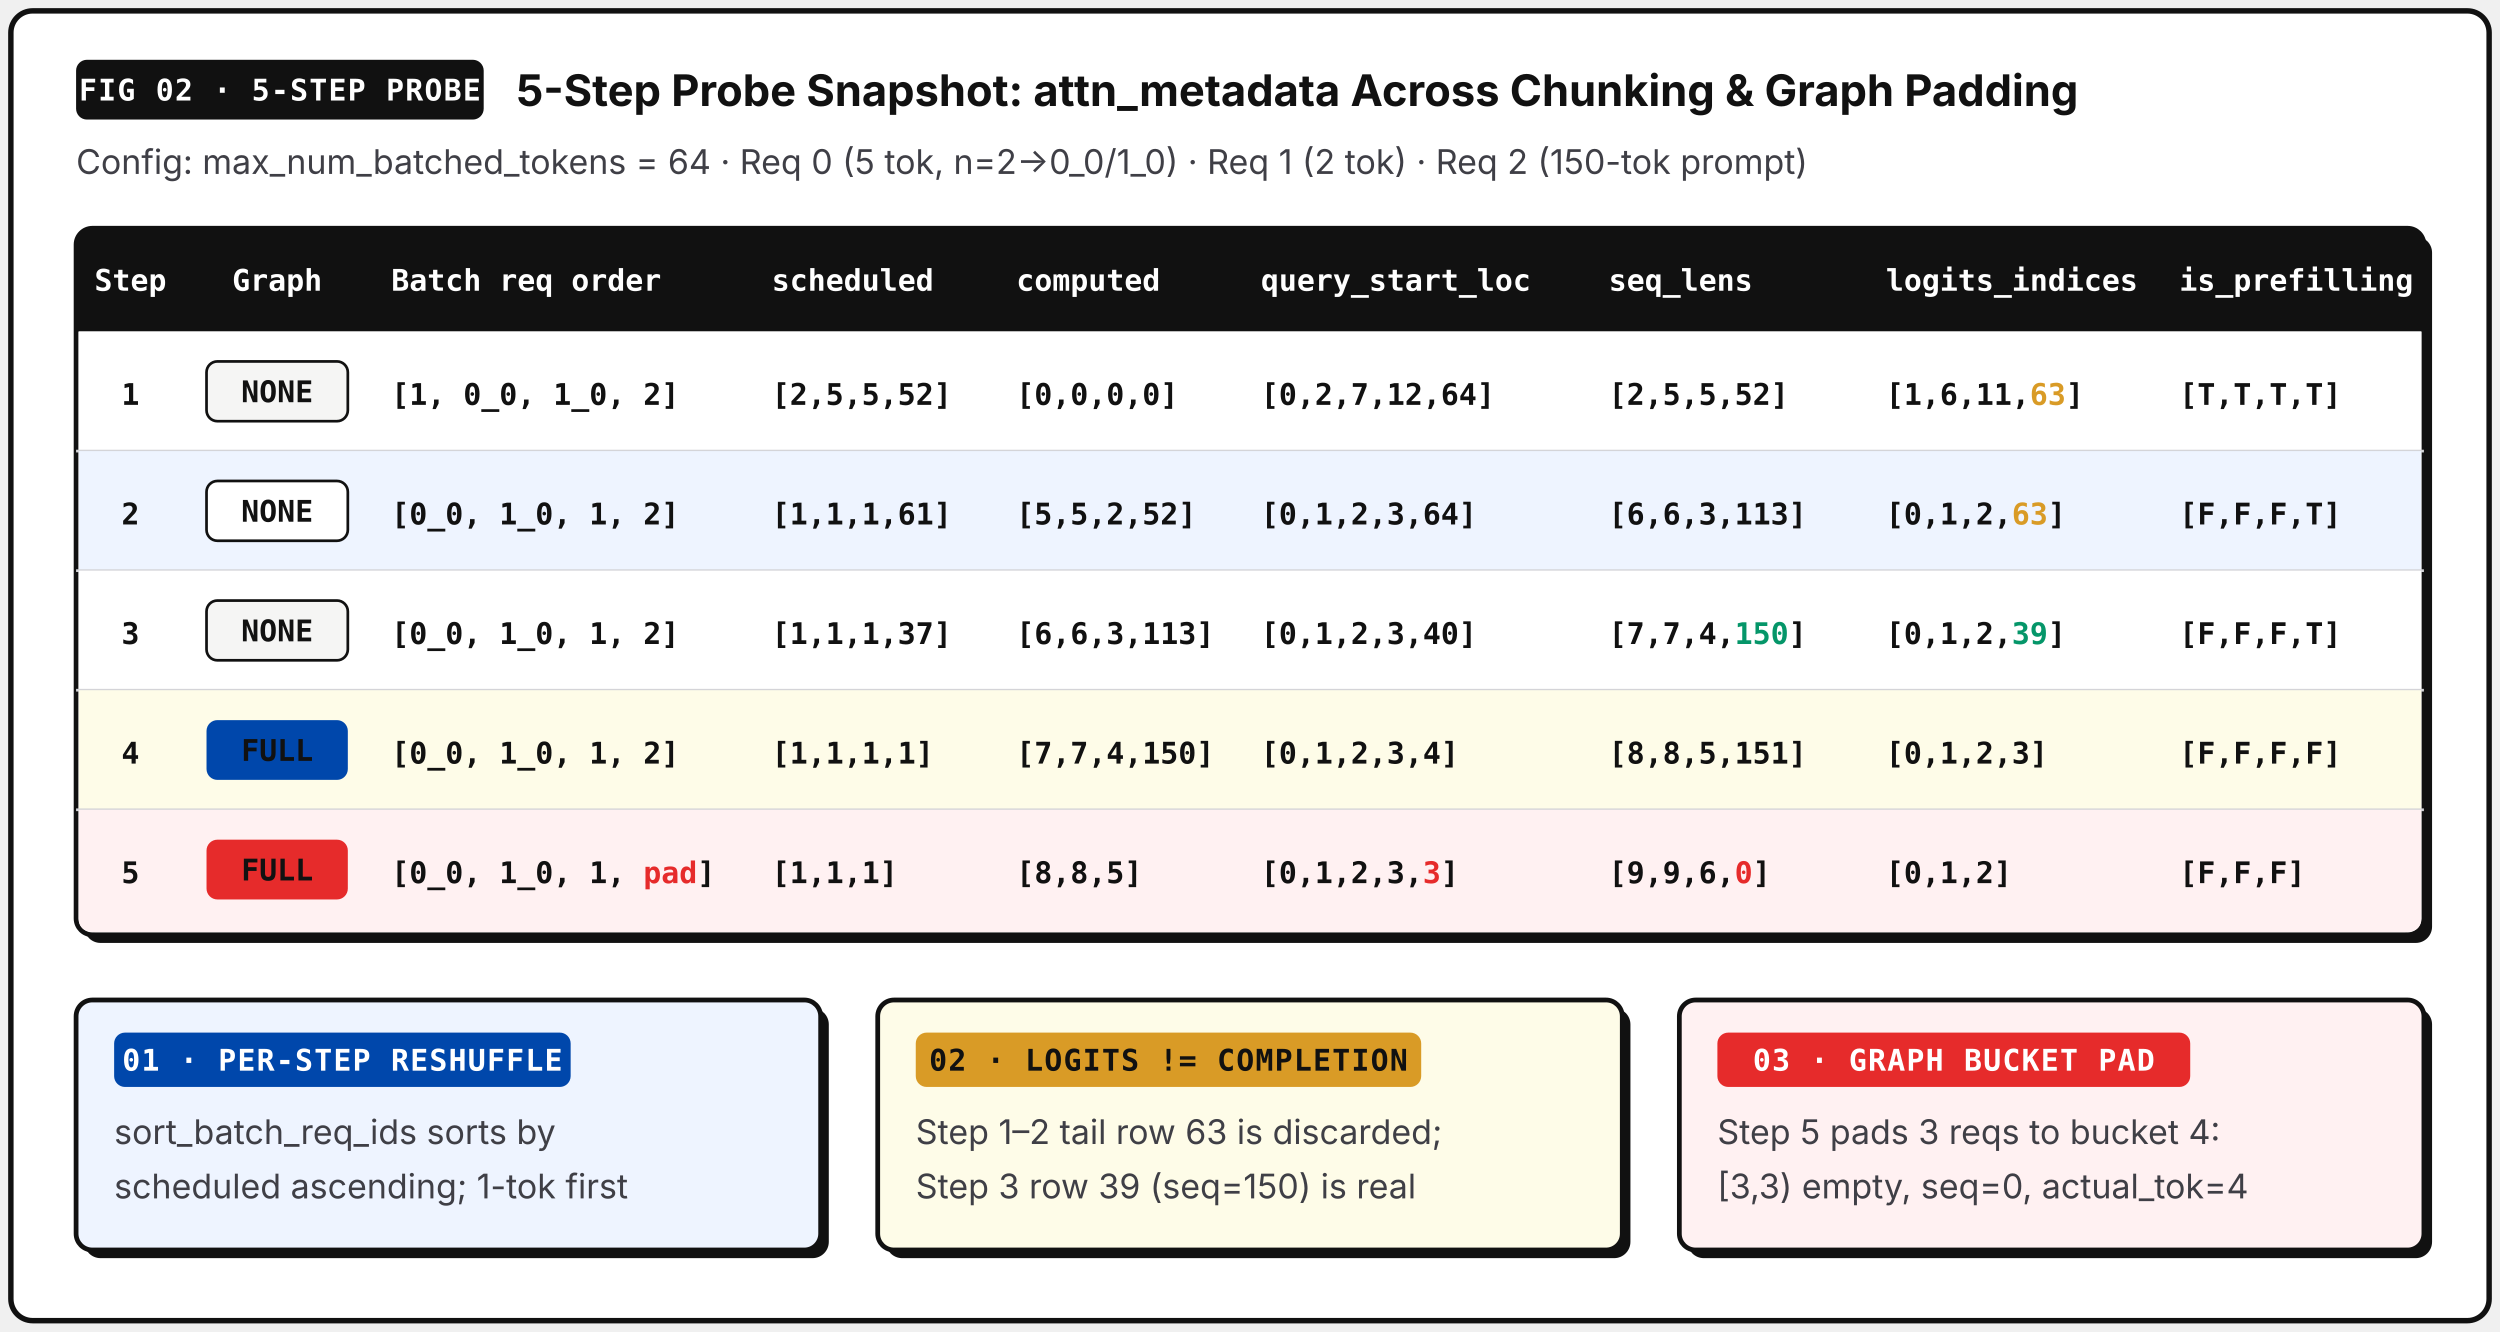
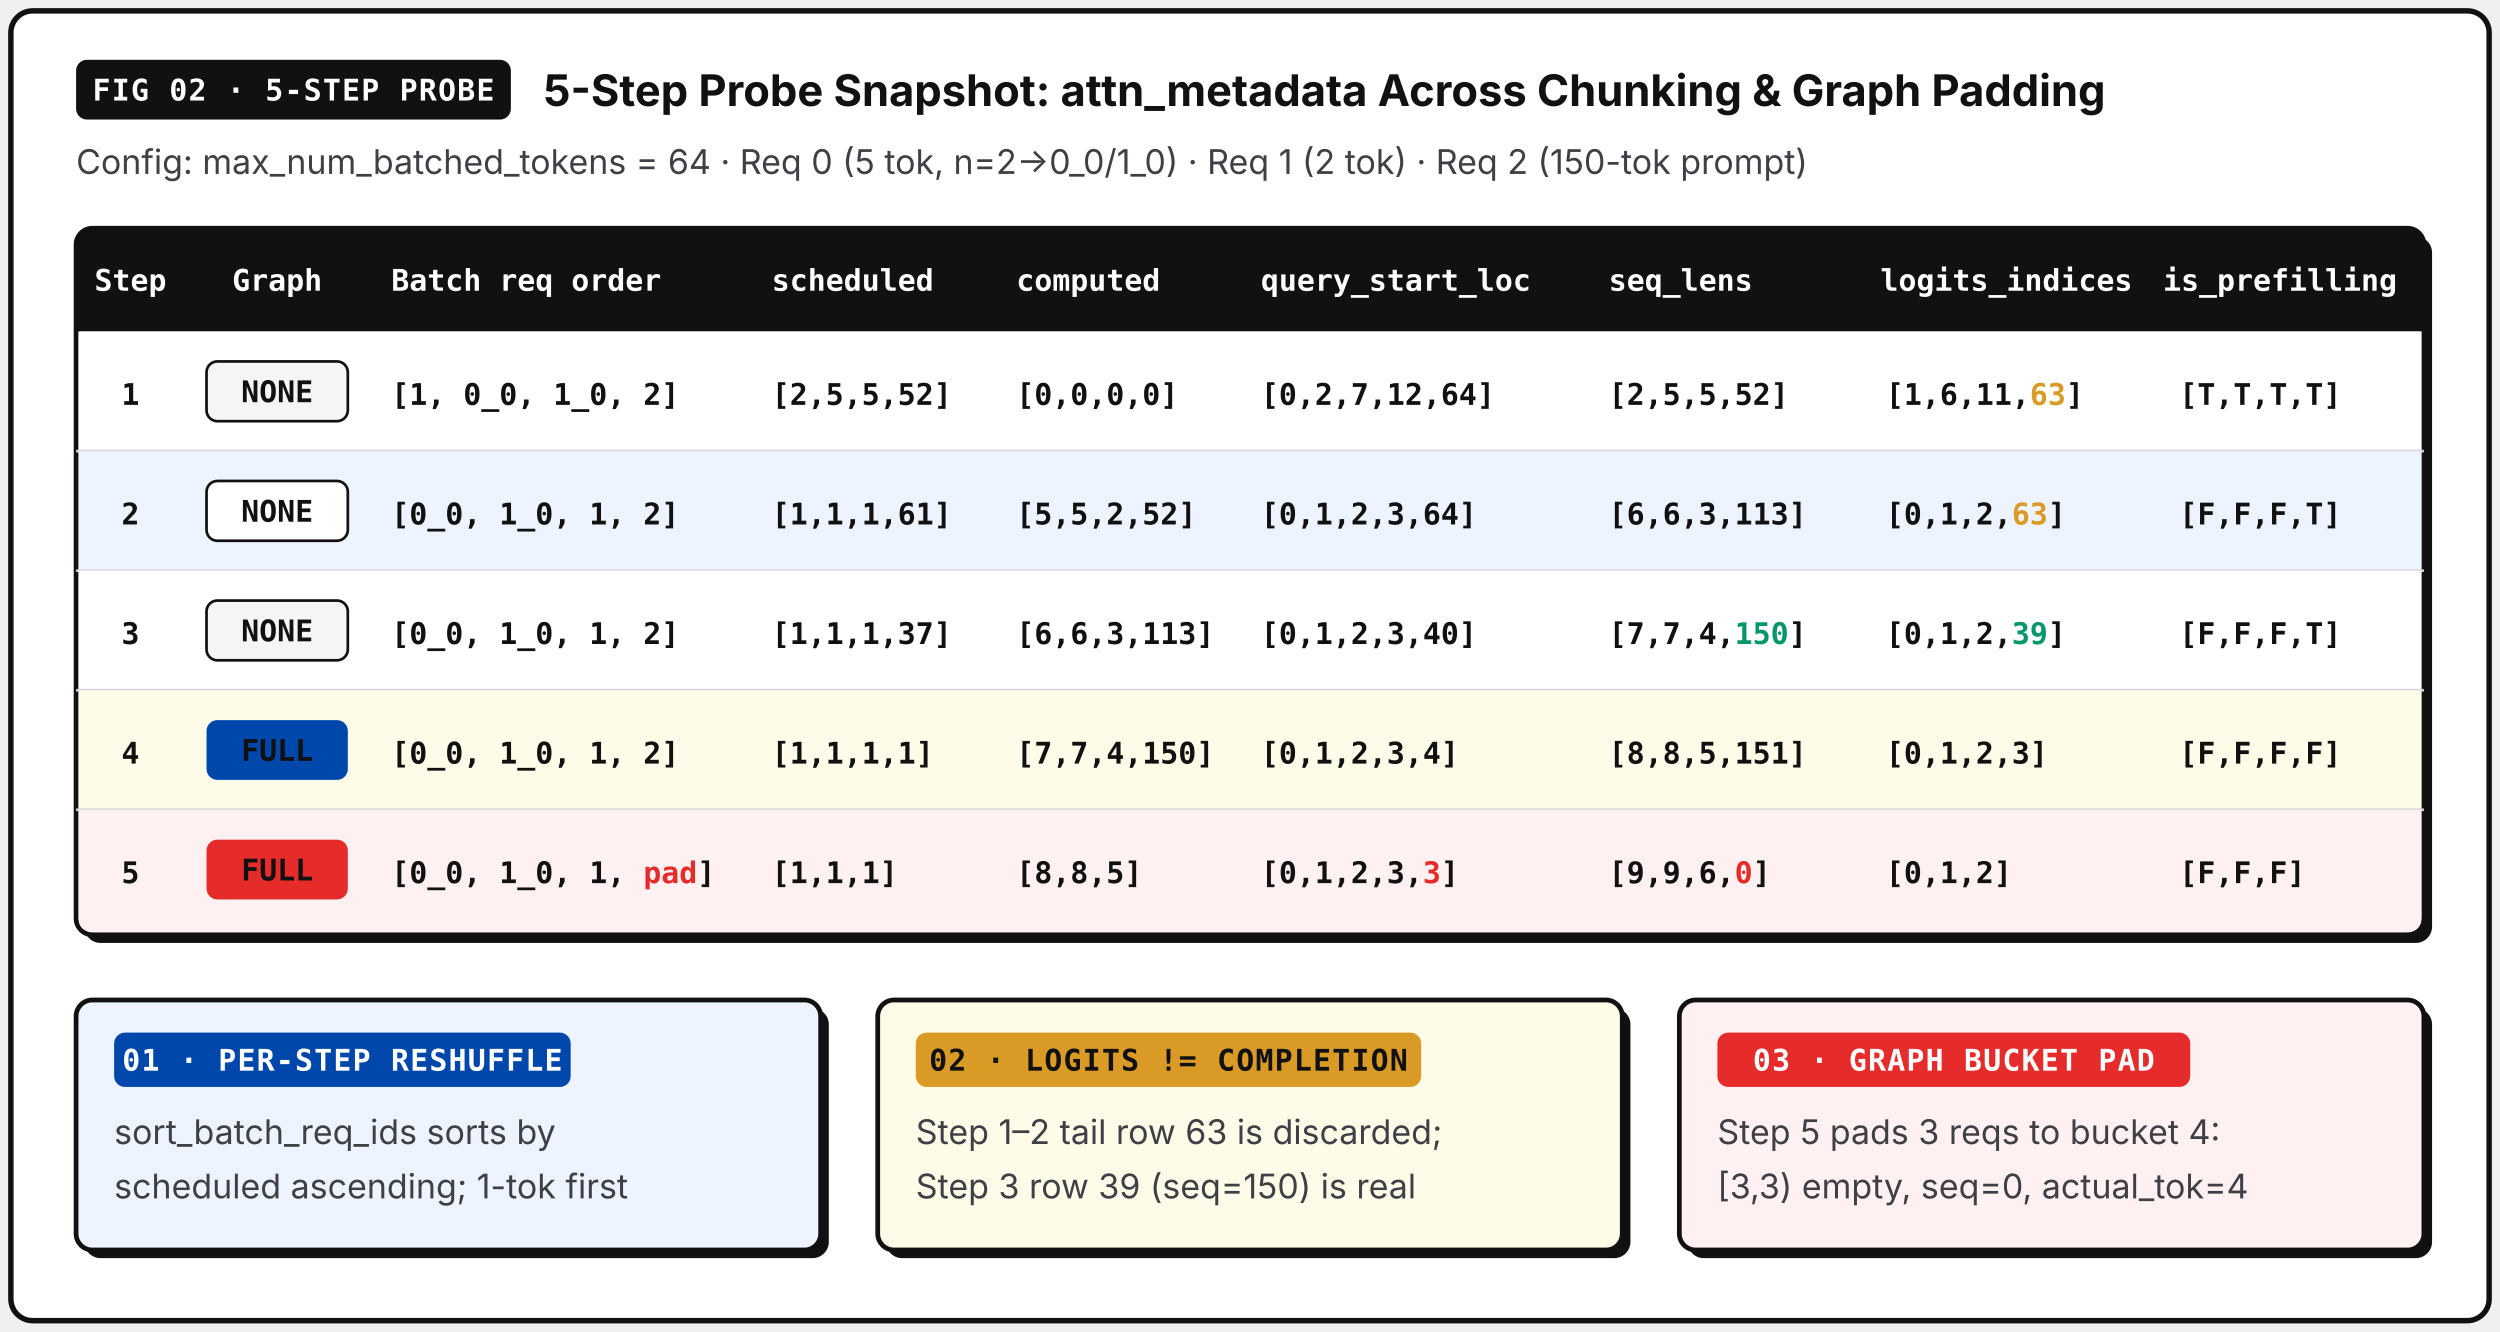
<svg xmlns="http://www.w3.org/2000/svg" viewBox="0 0 920 490" width="100%" role="img" aria-label="5-Step Runtime Probe Snapshot of vLLM attn_metadata">
  <style>
    .title { font: 700 16px "DM Sans", -apple-system, "PingFang SC", "Microsoft YaHei", sans-serif; fill: #111111; }
    .label { font: 600 13.5px "DM Sans", -apple-system, "PingFang SC", "Microsoft YaHei", sans-serif; fill: #111111; }
    .sub { font: 400 12.5px "DM Sans", -apple-system, "PingFang SC", "Microsoft YaHei", sans-serif; fill: #3f3f46; }
    .mono { font: 600 12.5px "JetBrains Mono", "SF Mono", Menlo, Consolas, monospace; fill: #111111; }
    .badge { font: 700 11px "JetBrains Mono", monospace; letter-spacing: 0.04em; }
    .th { font: 700 11px "JetBrains Mono", monospace; fill: #ffffff; }
    .td { font: 600 11px "JetBrains Mono", "SF Mono", Menlo, Consolas, monospace; fill: #111111; }
  </style>
  <rect x="4" y="4" width="912" height="482" rx="8" fill="#ffffff" stroke="#111111" stroke-width="2" />
-   <rect x="28" y="22" width="150" height="22" rx="4" fill="#111111" />
-   <text x="103" y="37" text-anchor="middle" class="badge" fill="#ffffff">FIG 02 · 5-STEP PROBE</text>
-   <text x="190" y="39" class="title">5-Step Probe Snapshot: attn_metadata Across Chunking &amp; Graph Padding</text>
+   <rect x="28" y="22" width="160" height="22" rx="4" fill="#111111" />
+   <text x="108" y="37" text-anchor="middle" class="badge" fill="#ffffff">FIG 02 · 5-STEP PROBE</text>
+   <text x="200" y="39" class="title">5-Step Probe Snapshot: attn_metadata Across Chunking &amp; Graph Padding</text>
  <text x="28" y="64" class="sub">Config: max_num_batched_tokens = 64 · Req 0 (5 tok, n=2→0_0/1_0) · Req 1 (2 tok) · Req 2 (150-tok prompt)</text>
  <rect x="31" y="87" width="864" height="260" rx="6" fill="#111111" />
  <rect x="28" y="84" width="864" height="260" rx="6" fill="#ffffff" stroke="#111111" stroke-width="1.75" />
  <path d="M 28 90 Q 28 84 34 84 L 886 84 Q 892 84 892 90 L 892 122 L 28 122 Z" fill="#111111" />
  <text x="48" y="107" text-anchor="middle" class="th">Step</text>
  <text x="102" y="107" text-anchor="middle" class="th">Graph</text>
  <text x="144" y="107" class="th">Batch req order</text>
  <text x="284" y="107" class="th">scheduled</text>
  <text x="374" y="107" class="th">computed</text>
  <text x="464" y="107" class="th">query_start_loc</text>
  <text x="592" y="107" class="th">seq_lens</text>
-   <text x="694" y="107" class="th">logits_indices</text>
-   <text x="802" y="107" class="th">is_prefilling</text>
+   <text x="692" y="107" class="th">logits_indices</text>
+   <text x="796" y="107" class="th">is_prefilling</text>
  <rect x="29" y="122" width="862" height="44" fill="#ffffff" />
  <line x1="28" y1="166" x2="892" y2="166" stroke="#d4d4d8" stroke-width="1" />
  <text x="48" y="149" text-anchor="middle" class="td">1</text>
  <rect x="76" y="133" width="52" height="22" rx="4" fill="#f5f5f4" stroke="#111111" stroke-width="1" />
  <text x="102" y="148" text-anchor="middle" class="td">NONE</text>
  <text x="144" y="149" class="td">[1, 0_0, 1_0, 2]</text>
  <text x="284" y="149" class="td">[2,5,5,52]</text>
  <text x="374" y="149" class="td">[0,0,0,0]</text>
  <text x="464" y="149" class="td">[0,2,7,12,64]</text>
  <text x="592" y="149" class="td">[2,5,5,52]</text>
  <text x="694" y="149" class="td">[1,6,11,<tspan fill="#d99b26">63</tspan>]</text>
  <text x="802" y="149" class="td">[T,T,T,T]</text>
  <rect x="29" y="166" width="862" height="44" fill="#eef4ff" />
  <line x1="28" y1="210" x2="892" y2="210" stroke="#d4d4d8" stroke-width="1" />
  <text x="48" y="193" text-anchor="middle" class="td">2</text>
  <rect x="76" y="177" width="52" height="22" rx="4" fill="#ffffff" stroke="#111111" stroke-width="1" />
  <text x="102" y="192" text-anchor="middle" class="td">NONE</text>
  <text x="144" y="193" class="td" fill="#0047ab">[0_0, 1_0, 1, 2]</text>
  <text x="284" y="193" class="td">[1,1,1,61]</text>
  <text x="374" y="193" class="td">[5,5,2,52]</text>
  <text x="464" y="193" class="td">[0,1,2,3,64]</text>
  <text x="592" y="193" class="td">[6,6,3,113]</text>
  <text x="694" y="193" class="td">[0,1,2,<tspan fill="#d99b26">63</tspan>]</text>
  <text x="802" y="193" class="td">[F,F,F,T]</text>
  <rect x="29" y="210" width="862" height="44" fill="#ffffff" />
  <line x1="28" y1="254" x2="892" y2="254" stroke="#d4d4d8" stroke-width="1" />
  <text x="48" y="237" text-anchor="middle" class="td">3</text>
  <rect x="76" y="221" width="52" height="22" rx="4" fill="#f5f5f4" stroke="#111111" stroke-width="1" />
  <text x="102" y="236" text-anchor="middle" class="td">NONE</text>
  <text x="144" y="237" class="td">[0_0, 1_0, 1, 2]</text>
  <text x="284" y="237" class="td">[1,1,1,37]</text>
  <text x="374" y="237" class="td">[6,6,3,113]</text>
  <text x="464" y="237" class="td">[0,1,2,3,40]</text>
  <text x="592" y="237" class="td">[7,7,4,<tspan fill="#059669">150</tspan>]</text>
  <text x="694" y="237" class="td">[0,1,2,<tspan fill="#059669">39</tspan>]</text>
  <text x="802" y="237" class="td">[F,F,F,T]</text>
  <rect x="29" y="254" width="862" height="44" fill="#fefce8" />
  <line x1="28" y1="298" x2="892" y2="298" stroke="#d4d4d8" stroke-width="1" />
  <text x="48" y="281" text-anchor="middle" class="td">4</text>
  <rect x="76" y="265" width="52" height="22" rx="4" fill="#0047ab" />
  <text x="102" y="280" text-anchor="middle" class="td" fill="#ffffff">FULL</text>
  <text x="144" y="281" class="td">[0_0, 1_0, 1, 2]</text>
  <text x="284" y="281" class="td">[1,1,1,1]</text>
  <text x="374" y="281" class="td">[7,7,4,150]</text>
  <text x="464" y="281" class="td">[0,1,2,3,4]</text>
  <text x="592" y="281" class="td">[8,8,5,151]</text>
  <text x="694" y="281" class="td">[0,1,2,3]</text>
  <text x="802" y="281" class="td">[F,F,F,F]</text>
  <path d="M 29 298 L 891 298 L 891 338 Q 891 343 885 343 L 35 343 Q 29 343 29 338 Z" fill="#fff1f2" />
  <text x="48" y="325" text-anchor="middle" class="td" fill="#e62b2b">5</text>
  <rect x="76" y="309" width="52" height="22" rx="4" fill="#e62b2b" />
  <text x="102" y="324" text-anchor="middle" class="td" fill="#ffffff">FULL</text>
  <text x="144" y="325" class="td">[0_0, 1_0, 1, <tspan fill="#e62b2b">pad</tspan>]</text>
  <text x="284" y="325" class="td">[1,1,1]</text>
  <text x="374" y="325" class="td">[8,8,5]</text>
  <text x="464" y="325" class="td">[0,1,2,3,<tspan fill="#e62b2b">3</tspan>]</text>
  <text x="592" y="325" class="td">[9,9,6,<tspan fill="#e62b2b">0</tspan>]</text>
  <text x="694" y="325" class="td">[0,1,2]</text>
  <text x="802" y="325" class="td">[F,F,F]</text>
  <rect x="31" y="371" width="274" height="92" rx="6" fill="#111111" />
  <rect x="28" y="368" width="274" height="92" rx="6" fill="#eef4ff" stroke="#111111" stroke-width="1.75" />
  <rect x="42" y="380" width="168" height="20" rx="4" fill="#0047ab" />
  <text x="126" y="394" text-anchor="middle" class="badge" fill="#ffffff">01 · PER-STEP RESHUFFLE</text>
  <text x="42" y="421" class="sub">sort_batch_req_ids sorts by</text>
  <text x="42" y="441" class="sub">scheduled ascending; 1-tok first</text>
  <rect x="326" y="371" width="274" height="92" rx="6" fill="#111111" />
  <rect x="323" y="368" width="274" height="92" rx="6" fill="#fefce8" stroke="#111111" stroke-width="1.75" />
  <rect x="337" y="380" width="186" height="20" rx="4" fill="#d99b26" />
  <text x="430" y="394" text-anchor="middle" class="badge" fill="#111111">02 · LOGITS != COMPLETION</text>
  <text x="337" y="421" class="sub">Step 1–2 tail row 63 is discarded;</text>
  <text x="337" y="441" class="sub">Step 3 row 39 (seq=150) is real</text>
  <rect x="621" y="371" width="274" height="92" rx="6" fill="#111111" />
  <rect x="618" y="368" width="274" height="92" rx="6" fill="#fff1f2" stroke="#111111" stroke-width="1.75" />
  <rect x="632" y="380" width="174" height="20" rx="4" fill="#e62b2b" />
  <text x="719" y="394" text-anchor="middle" class="badge" fill="#ffffff">03 · GRAPH BUCKET PAD</text>
  <text x="632" y="421" class="sub">Step 5 pads 3 reqs to bucket 4:</text>
  <text x="632" y="441" class="sub">[3,3) empty, seq=0, actual_tok=4</text>
</svg>
